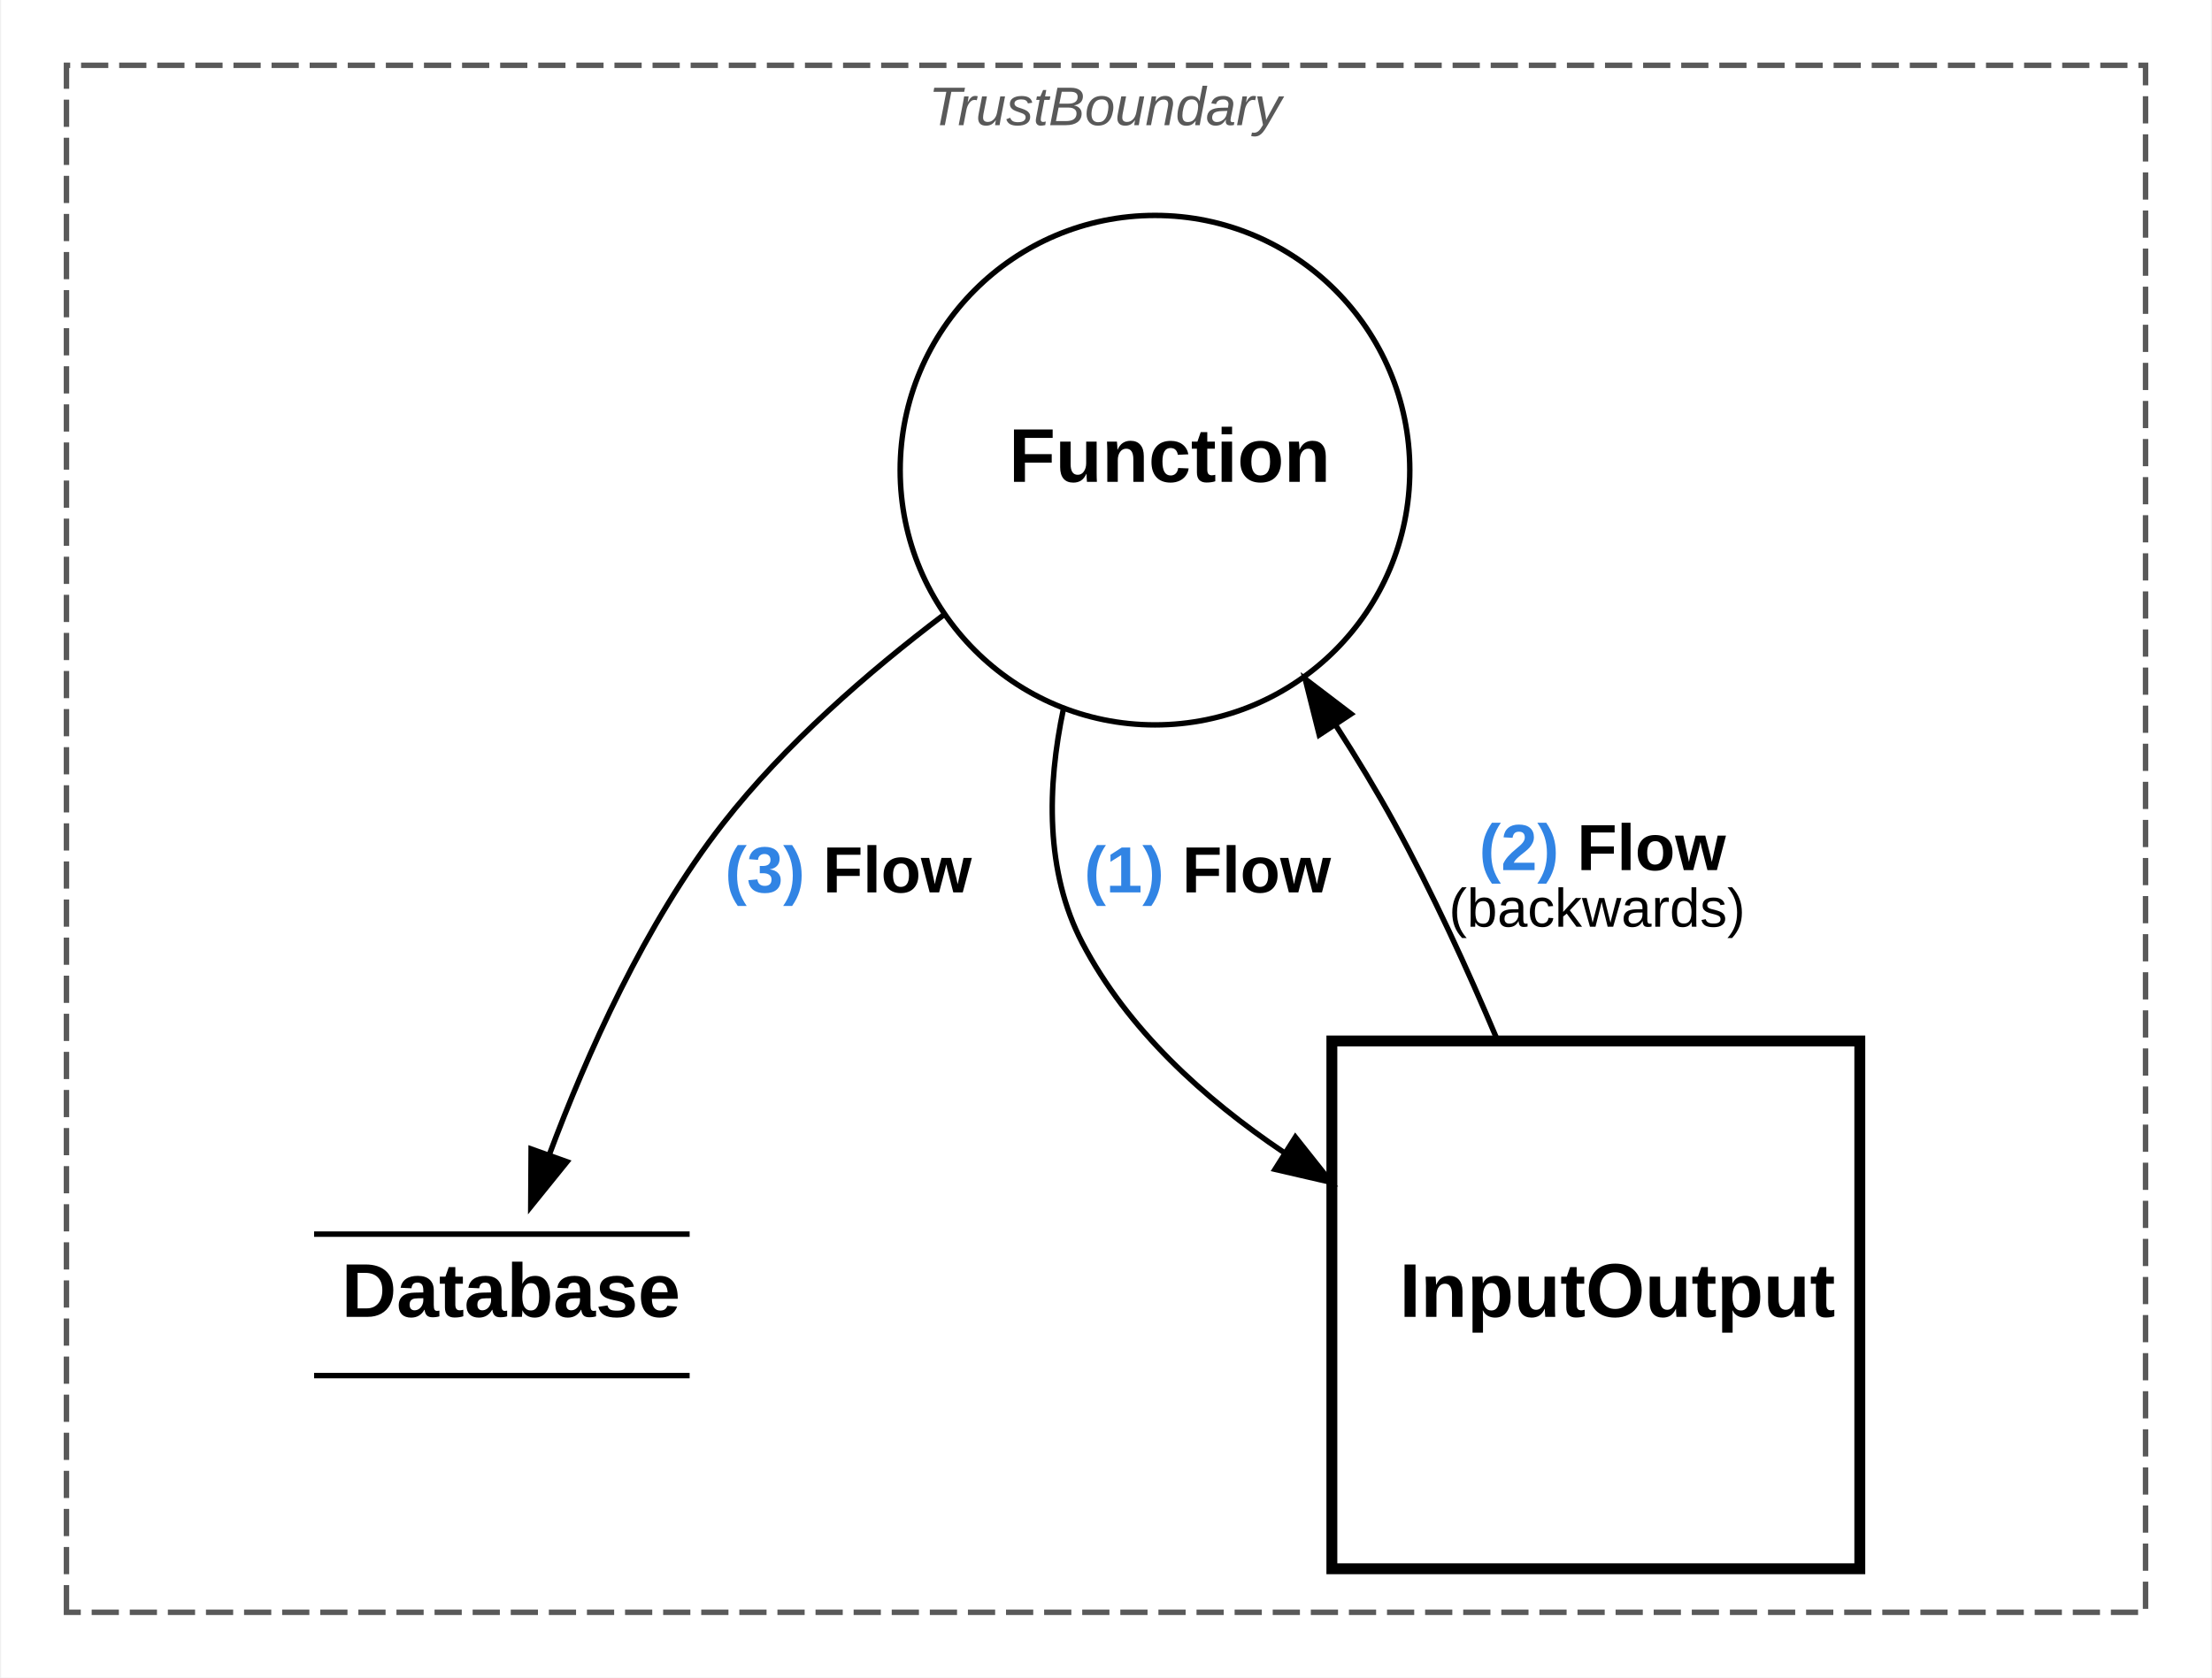
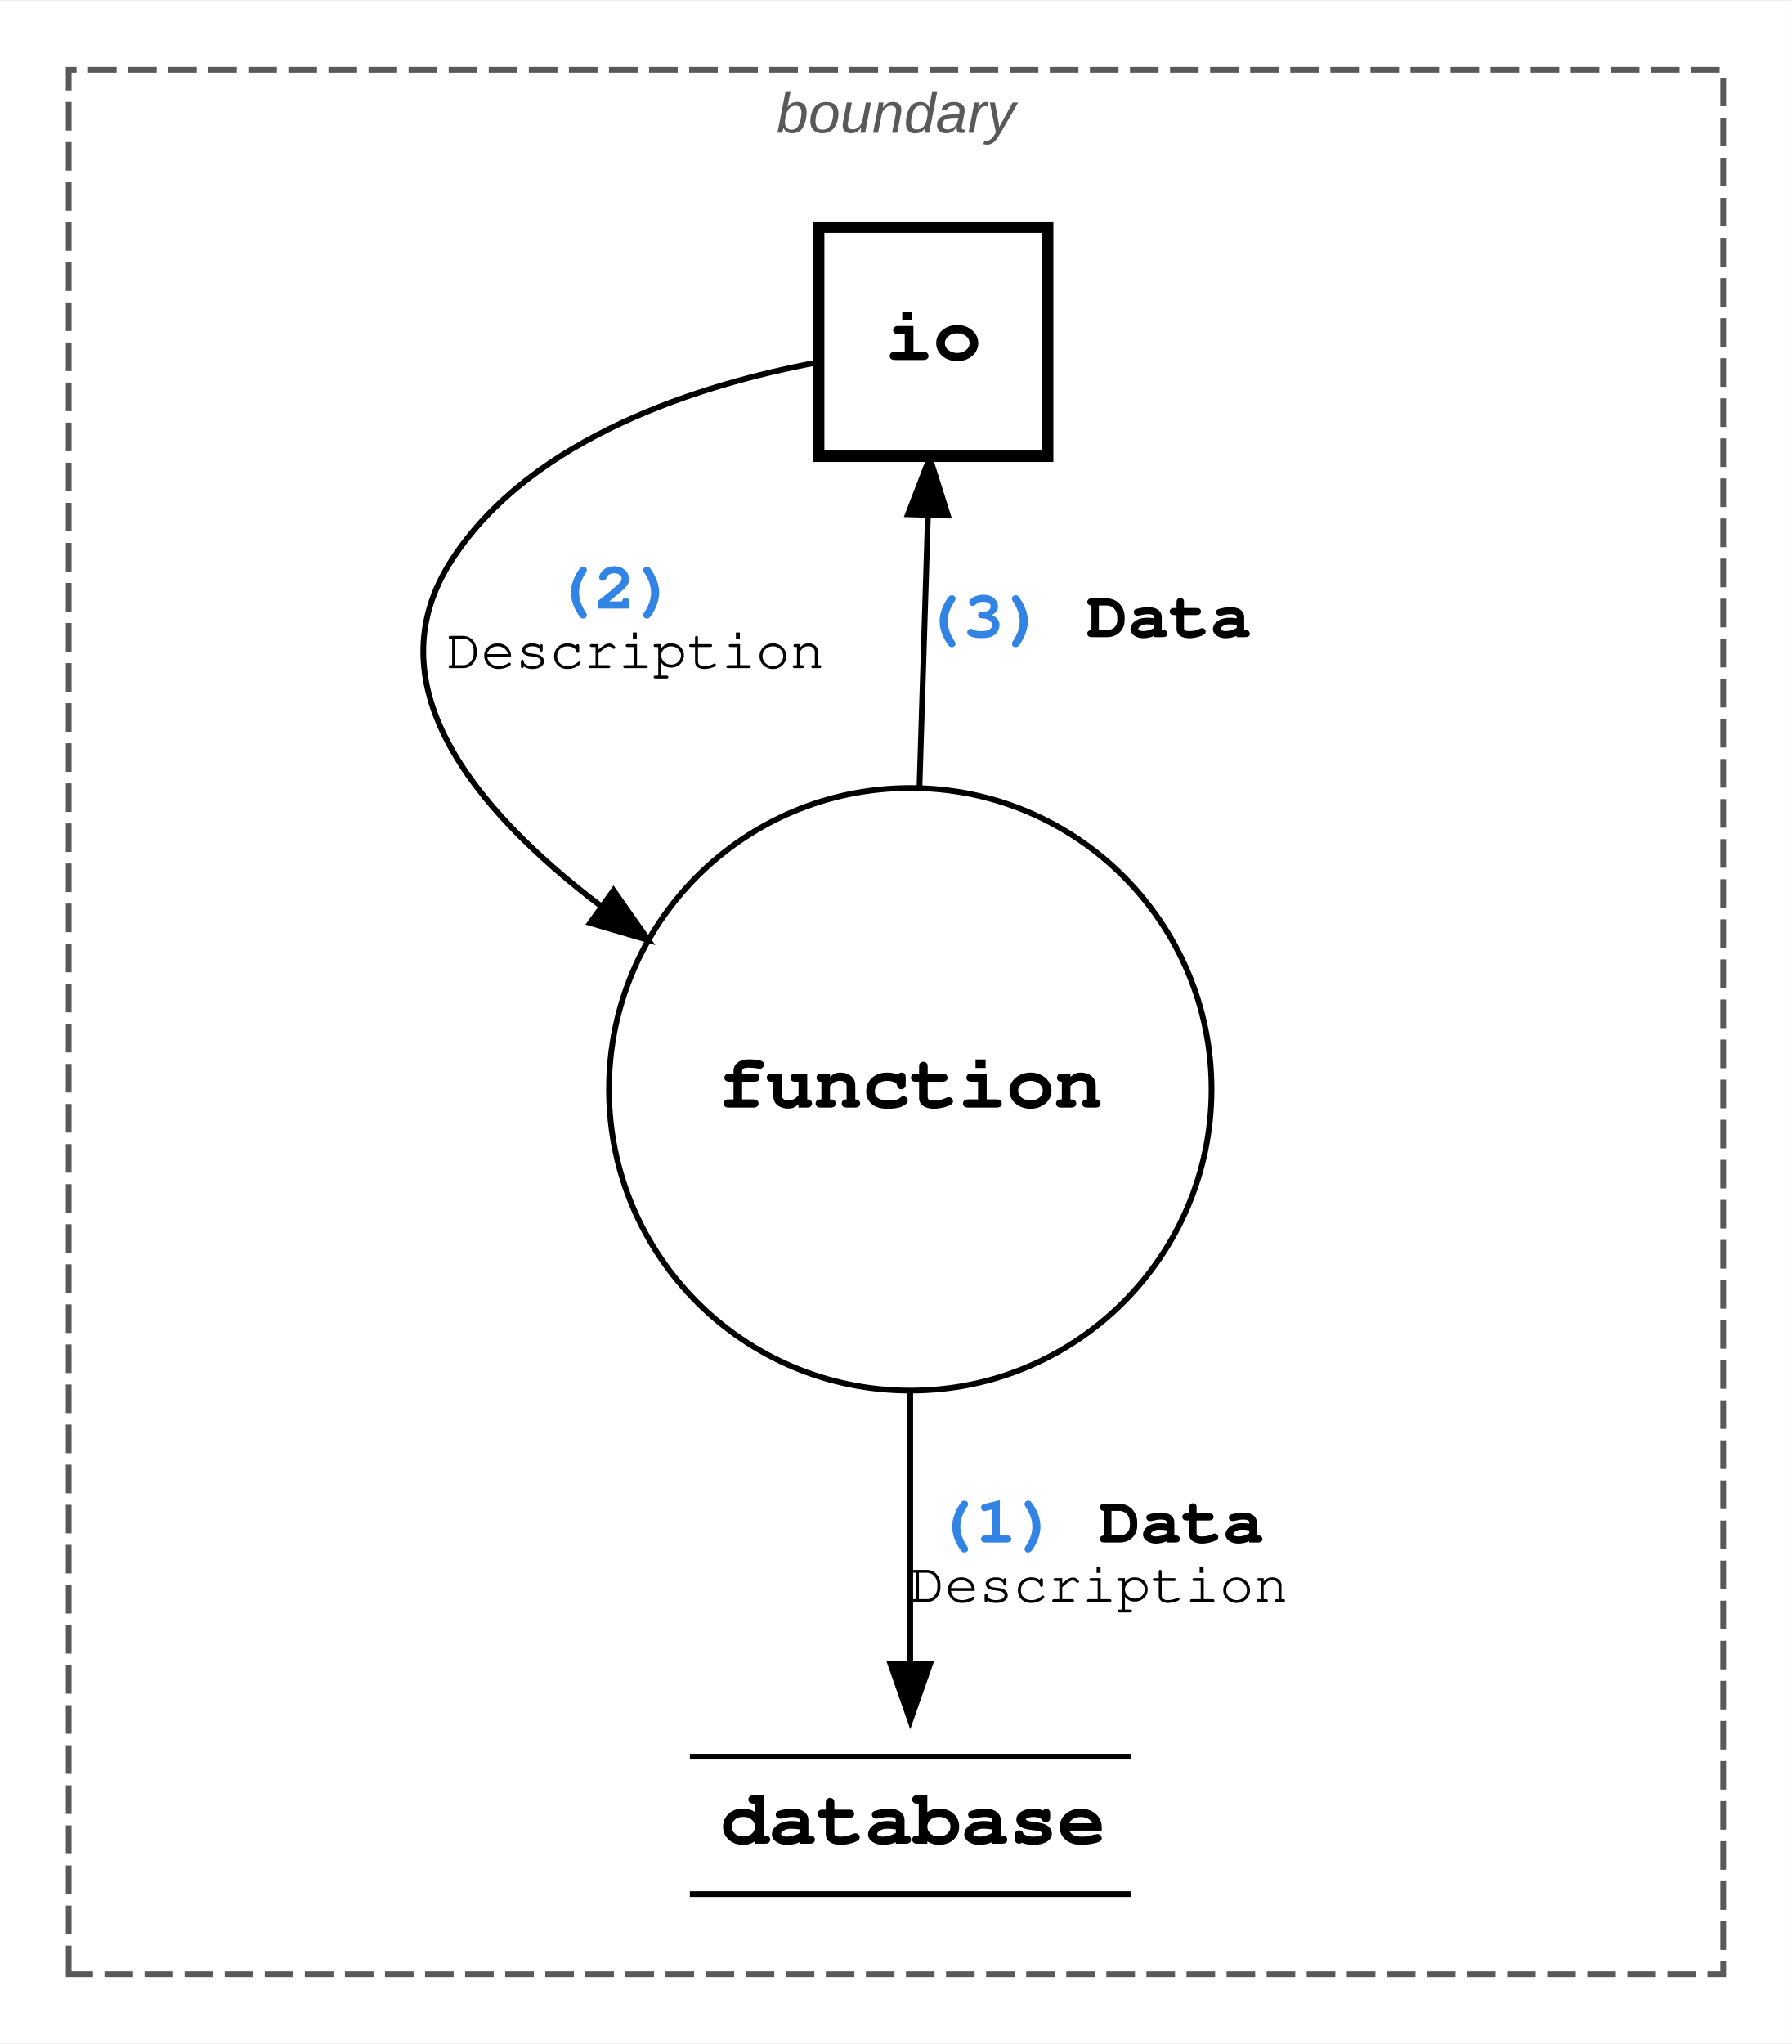
- <svg xmlns="http://www.w3.org/2000/svg" width="406pt" height="308pt" viewBox="0.00 0.00 406.00 308.32">
-   <g id="graph0" class="graph" transform="scale(1 1) rotate(0) translate(4 304.316)">
-     <polygon fill="white" stroke="none" points="-4,4 -4,-304.316 402,-304.316 402,4 -4,4" />
+ <svg xmlns="http://www.w3.org/2000/svg" width="313pt" height="357pt" viewBox="0.00 0.00 313.00 356.62">
+   <g id="graph0" class="graph" transform="scale(1 1) rotate(0) translate(4 352.624)">
+     <polygon fill="white" stroke="none" points="-4,4 -4,-352.624 309,-352.624 309,4 -4,4" />
    <g id="clust1" class="cluster">
-       <polygon fill="none" stroke="#595959" stroke-dasharray="5,2" points="8,-8 8,-292.316 390,-292.316 390,-8 8,-8" />
-       <text text-anchor="start" x="166.393" y="-281.316" font-family="Arial" font-style="italic" font-size="10.00" fill="#595959">TrustBoundary</text>
+       <polygon fill="none" stroke="#595959" stroke-dasharray="5,2" points="8,-8 8,-340.624 297,-340.624 297,-8 8,-8" />
+       <text text-anchor="start" x="131.65" y="-329.624" font-family="Arial" font-style="italic" font-size="10.00" fill="#595959">boundary</text>
    </g>
    <g id="node1" class="node">
-       <ellipse fill="none" stroke="black" cx="208" cy="-217.908" rx="46.817" ry="46.817" />
-       <text text-anchor="start" x="181.152" y="-215.758" font-family="Arial" font-weight="bold" font-size="14.00">Function</text>
+       <ellipse fill="none" stroke="black" cx="155" cy="-162.562" rx="52.625" ry="52.625" />
+       <text text-anchor="start" x="121.395" y="-159.362" font-family="Courier,monospace" font-weight="bold" font-size="14.00">function</text>
    </g>
    <g id="node2" class="node">
-       <text text-anchor="start" x="58.535" y="-62.3" font-family="Arial" font-weight="bold" font-size="14.00">Database</text>
-       <polyline fill="none" stroke="black" points="53.5,-51.5 122.5,-51.5 " />
-       <polyline fill="none" stroke="black" points="122.5,-77.5 53.5,-77.5 " />
+       <text text-anchor="start" x="121.895" y="-30.8" font-family="Courier,monospace" font-weight="bold" font-size="14.00">database</text>
+       <polyline fill="none" stroke="black" points="116.5,-22 193.5,-22 " />
+       <polyline fill="none" stroke="black" points="193.5,-46 116.5,-46 " />
+     </g>
+     <g id="edge1" class="edge">
+       <path fill="none" stroke="black" d="M155,-109.719C155,-93.56 155,-76.371 155,-62.558" />
+       <polygon fill="black" stroke="black" points="158.5,-62.289 155,-52.289 151.5,-62.289 158.5,-62.289" />
+       <text text-anchor="start" x="159.201" y="-83.4" font-family="Courier,monospace" font-weight="bold" font-size="12.00" fill="#3184e4">(1) </text>
+       <text text-anchor="start" x="188.005" y="-83.4" font-family="Courier,monospace" font-weight="bold" font-size="12.00">Data</text>
+       <text text-anchor="start" x="155" y="-73" font-family="Courier,monospace" font-size="10.00">Description</text>
+     </g>
+     <g id="node3" class="node">
+       <polygon fill="none" stroke="black" stroke-width="2" points="179,-313.125 139,-313.125 139,-273.125 179,-273.125 179,-313.125" />
+       <text text-anchor="start" x="150.599" y="-289.925" font-family="Courier,monospace" font-weight="bold" font-size="14.00">io</text>
+     </g>
+     <g id="edge2" class="edge">
+       <path fill="none" stroke="black" d="M138.67,-289.499C118.621,-285.709 89.007,-276.616 74.989,-255.125 60.866,-233.472 78.564,-211.583 100.87,-194.638" />
+       <polygon fill="black" stroke="black" points="103.162,-197.302 109.247,-188.628 99.081,-191.614 103.162,-197.302" />
+       <text text-anchor="start" x="92.603" y="-246.525" font-family="Courier,monospace" font-weight="bold" font-size="12.00" fill="#3184e4">(2) </text>
+       <text text-anchor="start" x="74" y="-236.125" font-family="Courier,monospace" font-size="10.00">Description</text>
    </g>
    <g id="edge3" class="edge">
-       <path fill="none" stroke="black" d="M169.293,-191.395C155.216,-180.751 139.998,-167.488 128.664,-153 114.295,-134.632 103.528,-110.364 96.695,-92.046" />
-       <polygon fill="black" stroke="black" points="99.966,-90.797 93.306,-82.556 93.373,-93.151 99.966,-90.797" />
-       <text text-anchor="start" x="129" y="-140.299" font-family="Arial" font-weight="bold" font-size="12.00" fill="#3184e4">(3) </text>
-       <text text-anchor="start" x="147" y="-140.299" font-family="Arial" font-weight="bold" font-size="12.00">Flow</text>
-     </g>
-     <g id="node3" class="node">
-       <polygon fill="none" stroke="black" stroke-width="2" points="337.5,-113 240.5,-113 240.5,-16 337.5,-16 337.5,-113" />
-       <text text-anchor="start" x="252.917" y="-62.3" font-family="Arial" font-weight="bold" font-size="14.00">InputOutput</text>
-     </g>
-     <g id="edge1" class="edge">
-       <path fill="none" stroke="black" d="M191.196,-174.107C188.156,-159.768 187.808,-144.107 194.664,-131 202.93,-115.197 216.936,-102.441 231.662,-92.532" />
-       <polygon fill="black" stroke="black" points="233.794,-95.326 240.378,-87.025 230.054,-89.408 233.794,-95.326" />
-       <text text-anchor="start" x="195" y="-140.299" font-family="Arial" font-weight="bold" font-size="12.00" fill="#3184e4">(1) </text>
-       <text text-anchor="start" x="213" y="-140.299" font-family="Arial" font-weight="bold" font-size="12.00">Flow</text>
-     </g>
-     <g id="edge2" class="edge">
-       <path fill="none" stroke="black" d="M241.242,-170.972C245.053,-165.037 248.737,-158.952 252,-153 258.898,-140.418 265.381,-126.282 270.934,-113.101" />
-       <polygon fill="black" stroke="black" points="238.183,-169.252 235.599,-179.527 244.027,-173.106 238.183,-169.252" />
-       <text text-anchor="start" x="267.561" y="-144.4" font-family="Arial" font-weight="bold" font-size="12.00" fill="#3184e4">(2) </text>
-       <text text-anchor="start" x="285.561" y="-144.4" font-family="Arial" font-weight="bold" font-size="12.00">Flow</text>
-       <text text-anchor="start" x="262" y="-134" font-family="Arial" font-size="10.00">(backwards)</text>
+       <path fill="none" stroke="black" d="M158.088,-262.801C157.649,-248.708 157.11,-231.394 156.606,-215.195" />
+       <polygon fill="black" stroke="black" points="154.592,-262.991 158.401,-272.878 161.588,-262.774 154.592,-262.991" />
+       <text text-anchor="start" x="157" y="-241.525" font-family="Courier,monospace" font-weight="bold" font-size="12.00" fill="#3184e4">(3) </text>
+       <text text-anchor="start" x="185.805" y="-241.525" font-family="Courier,monospace" font-weight="bold" font-size="12.00">Data</text>
    </g>
  </g>
</svg>
